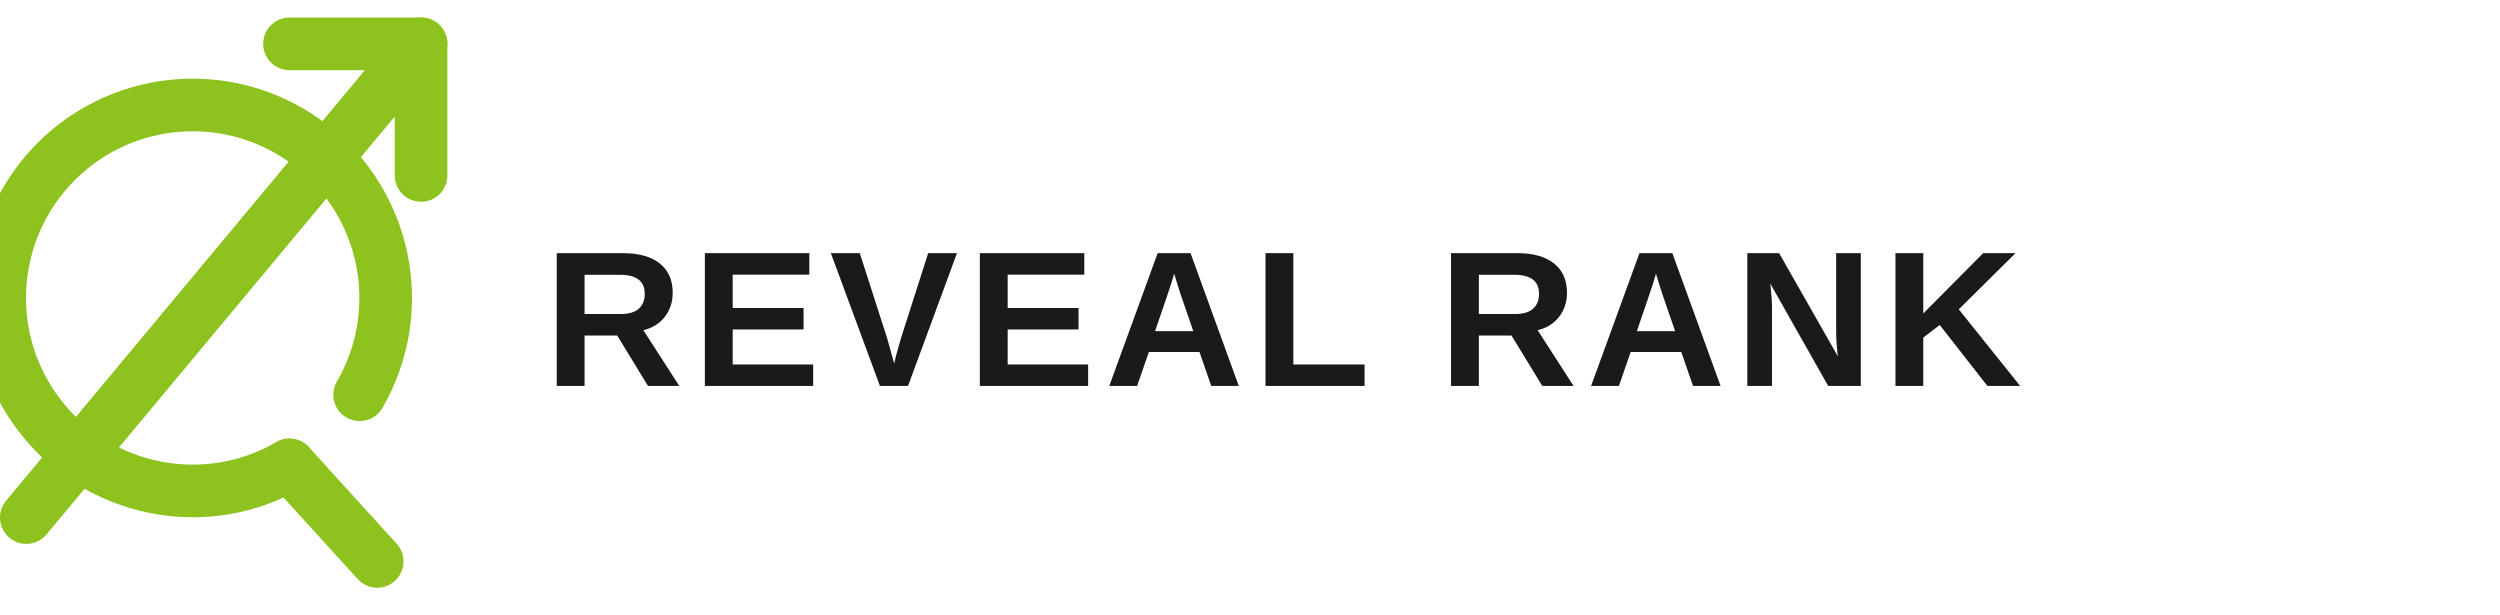
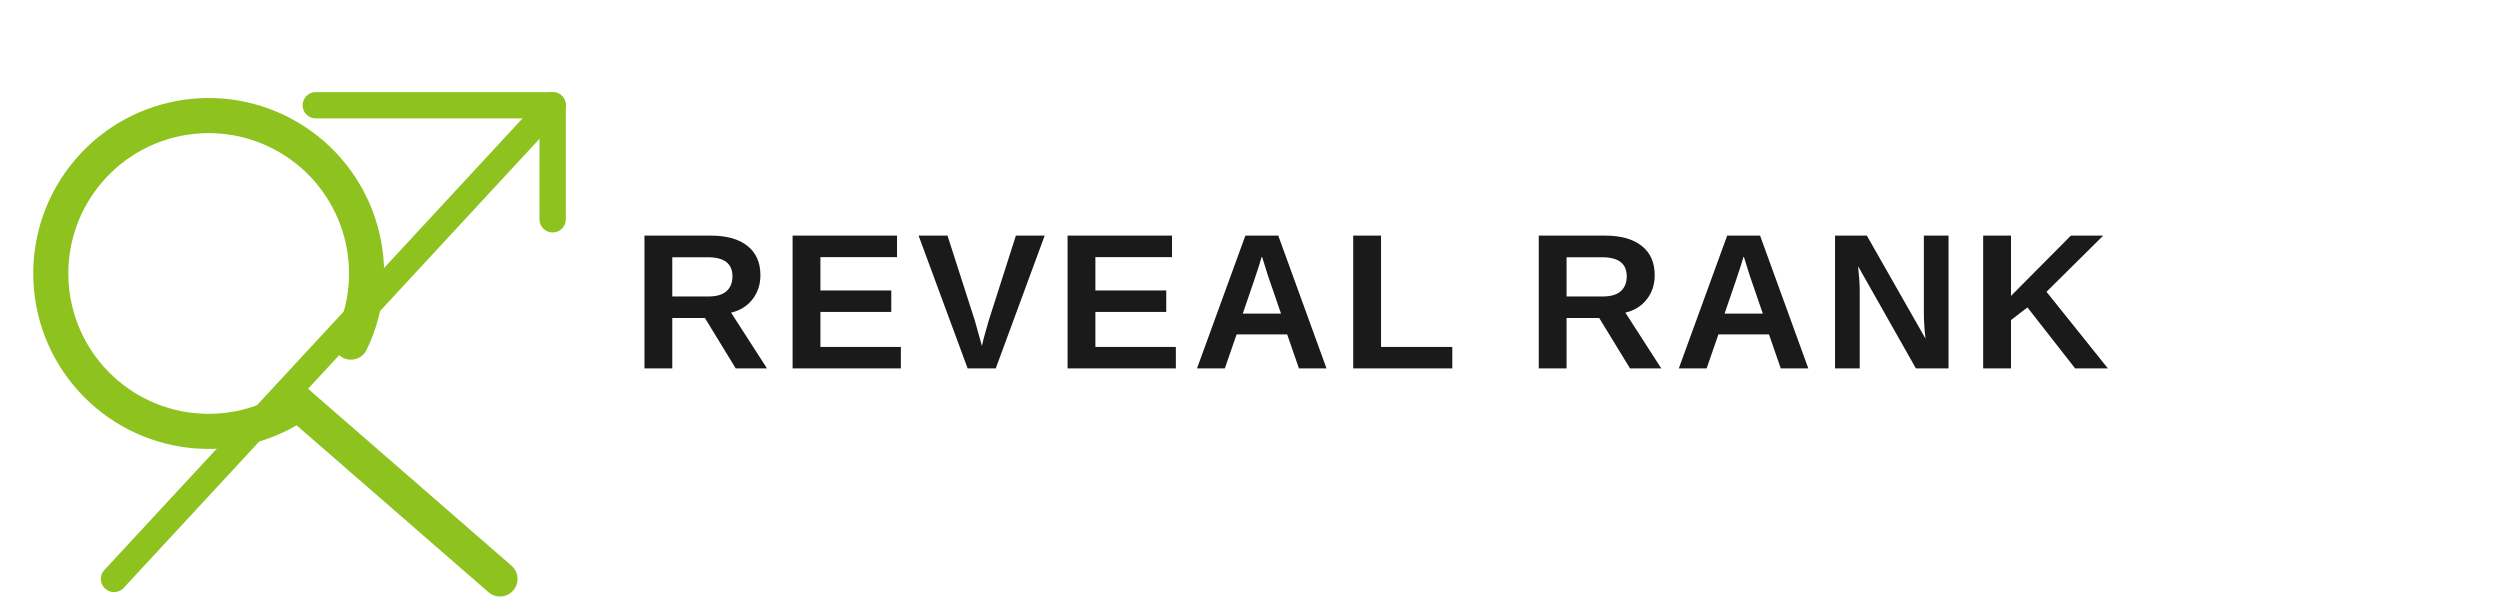
<svg xmlns="http://www.w3.org/2000/svg" viewBox="0 0 285 70" fill="none">
-   <path d="M 41 45 A 22 22 0 1 0 33 53" stroke="#8DC21F" stroke-width="6" stroke-linecap="round" fill="none" />
-   <line x1="33" y1="53" x2="43" y2="64" stroke="#8DC21F" stroke-width="6" stroke-linecap="round" />
-   <line x1="3" y1="59" x2="48" y2="5" stroke="#8DC21F" stroke-width="6" stroke-linecap="round" />
-   <polyline points="33,5 48,5 48,20" stroke="#8DC21F" stroke-width="6" stroke-linecap="round" stroke-linejoin="round" fill="none" />
-   <text x="62" y="44" font-family="Arial Black, Arial, sans-serif" font-weight="900" font-size="22" fill="#1a1a1a" letter-spacing="1">REVEAL RANK</text>
+   <path d="M 40 39 A 18 18 0 1 0 34 46" stroke="#8DC21F" stroke-width="4" stroke-linecap="round" fill="none" />
+   <line x1="34" y1="46" x2="57" y2="66" stroke="#8DC21F" stroke-width="4" stroke-linecap="round" />
+   <line x1="13" y1="66" x2="63" y2="12" stroke="#8DC21F" stroke-width="3" stroke-linecap="round" />
+   <polyline points="36,12 63,12 63,25" stroke="#8DC21F" stroke-width="3" stroke-linecap="round" stroke-linejoin="round" fill="none" />
+   <text x="72" y="42" font-family="Arial Black, Arial, sans-serif" font-weight="900" font-size="22" fill="#1a1a1a" letter-spacing="1">REVEAL RANK</text>
</svg>
